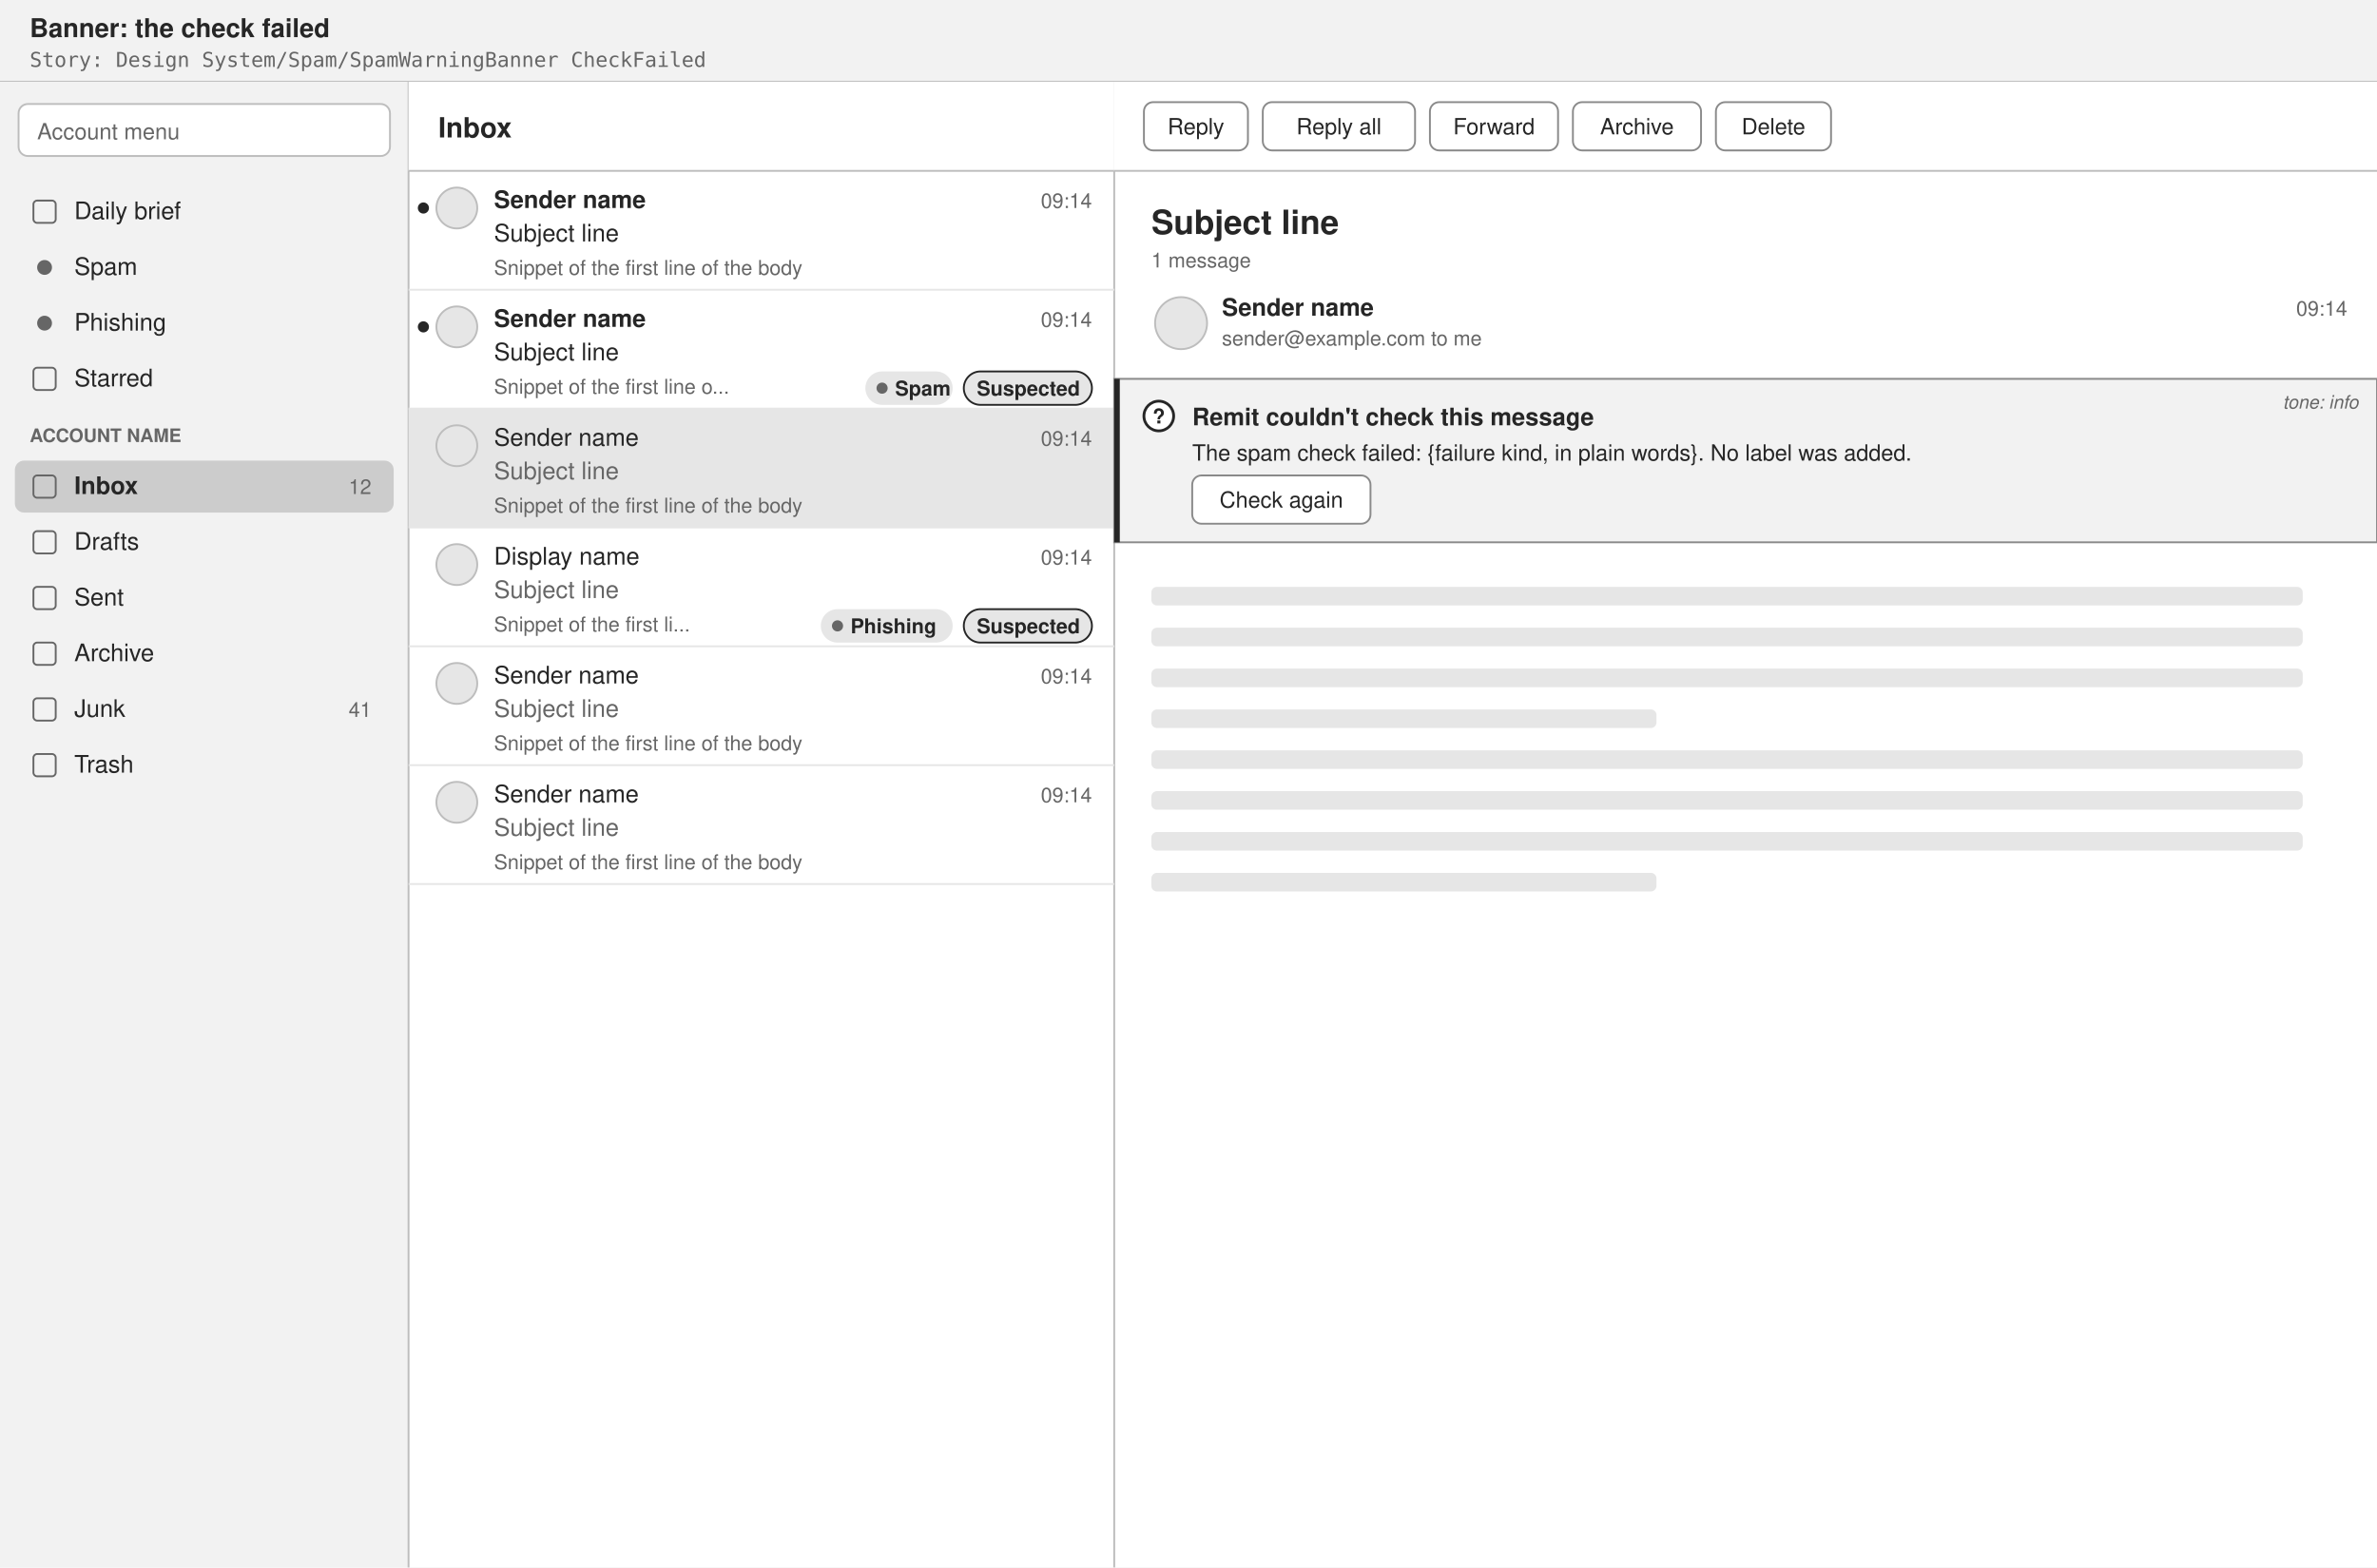
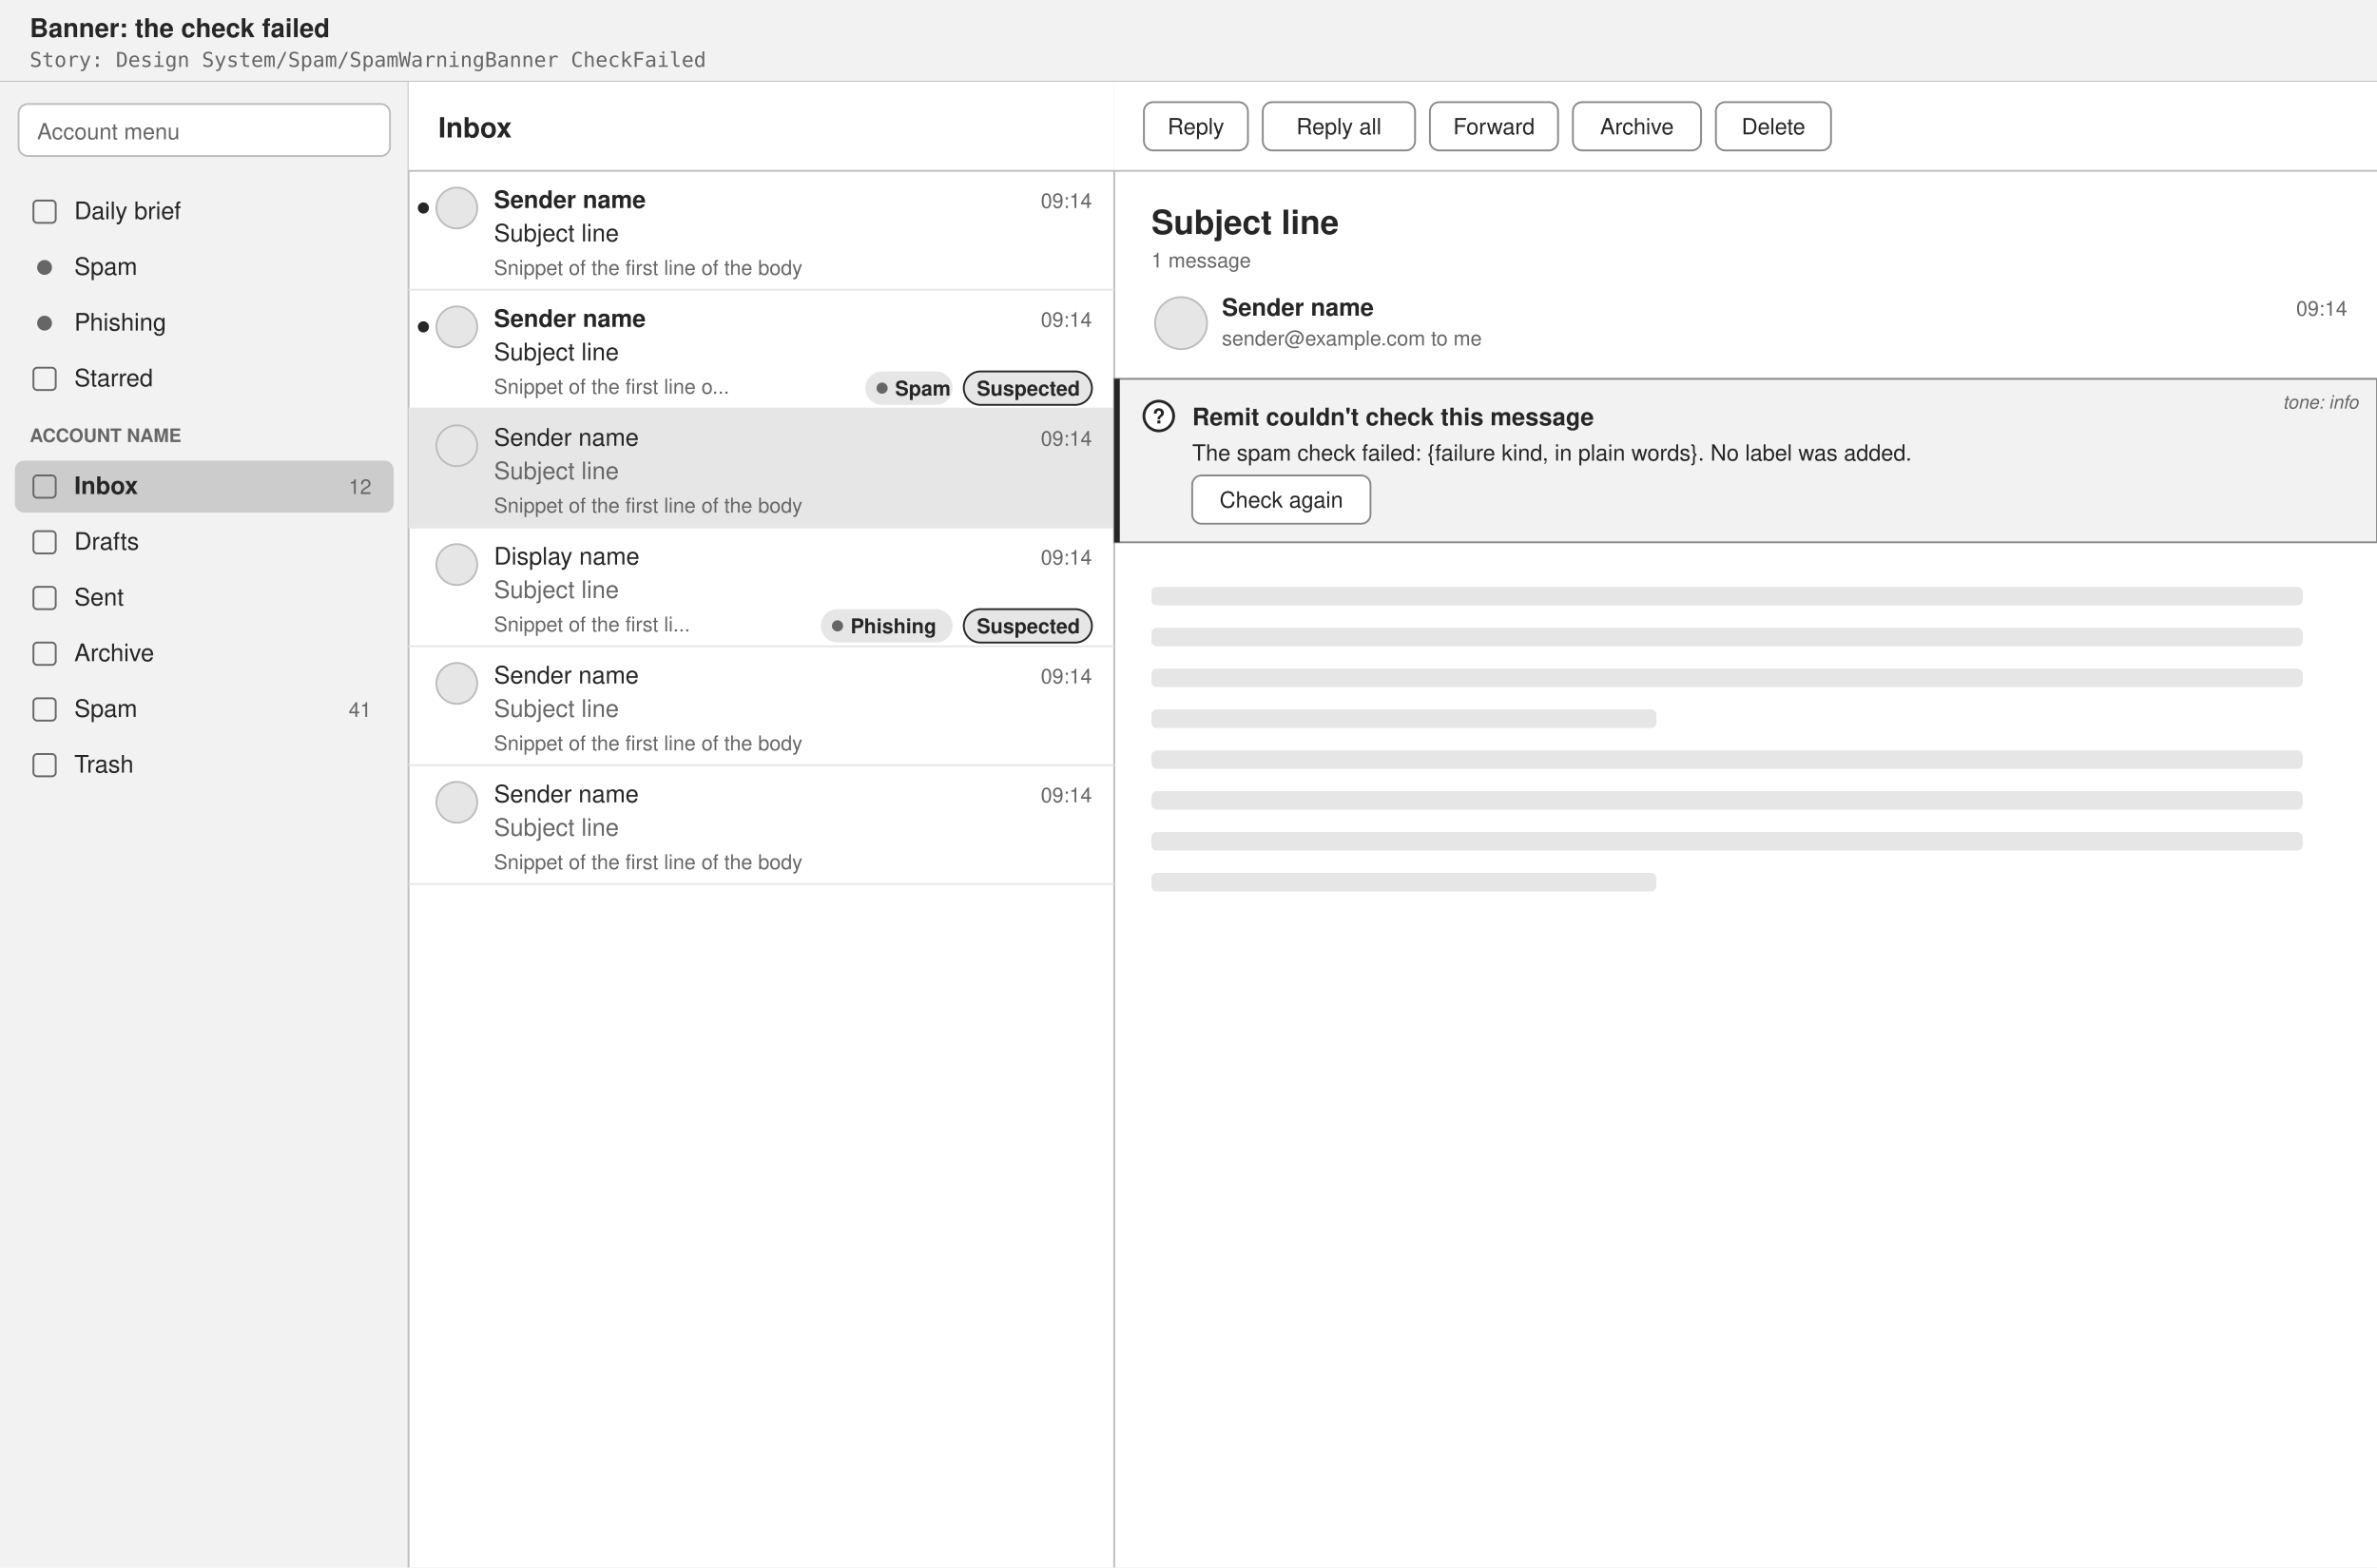
<svg xmlns="http://www.w3.org/2000/svg" width="1280" height="844" viewBox="0 0 1280 844" font-family="Helvetica, Arial, sans-serif">
  <rect x="0" y="0" width="1280" height="844" fill="#ffffff" stroke="none" stroke-width="1" />
  <rect x="0" y="0" width="1280" height="44" fill="#f2f2f2" stroke="none" stroke-width="1" />
  <line x1="0" y1="44" x2="1280" y2="44" stroke="#bdbdbd" stroke-width="1" />
  <text x="16" y="20" font-size="14" fill="#262626" font-weight="700">Banner: the check failed</text>
  <text x="16" y="36" font-size="11" fill="#666666" font-family="monospace">Story: Design System/Spam/SpamWarningBanner CheckFailed</text>
  <g transform="translate(0,44)">
    <rect x="0" y="0" width="220" height="800" fill="#f2f2f2" stroke="none" stroke-width="1" />
    <line x1="220" y1="0" x2="220" y2="800" stroke="#bdbdbd" stroke-width="1" />
    <rect x="10" y="12" width="200" height="28" fill="#ffffff" stroke="#bdbdbd" stroke-width="1" rx="5" />
    <text x="20" y="31" font-size="12" fill="#666666">Account menu</text>
    <rect x="18" y="64" width="12" height="12" fill="none" stroke="#666666" stroke-width="1" rx="2" />
    <text x="40" y="74" font-size="13" fill="#262626" font-weight="400">Daily brief</text>
    <circle cx="24" cy="100" r="4" fill="#666666" />
    <text x="40" y="104" font-size="13" fill="#262626" font-weight="400">Spam</text>
    <circle cx="24" cy="130" r="4" fill="#666666" />
    <text x="40" y="134" font-size="13" fill="#262626" font-weight="400">Phishing</text>
    <rect x="18" y="154" width="12" height="12" fill="none" stroke="#666666" stroke-width="1" rx="2" />
    <text x="40" y="164" font-size="13" fill="#262626" font-weight="400">Starred</text>
    <text x="16" y="194" font-size="10" fill="#666666" font-weight="700">ACCOUNT NAME</text>
    <rect x="8" y="204" width="204" height="28" fill="#cccccc" stroke="none" stroke-width="1" rx="5" />
    <rect x="18" y="212" width="12" height="12" fill="none" stroke="#666666" stroke-width="1" rx="2" />
    <text x="40" y="222" font-size="13" fill="#262626" font-weight="600">Inbox</text>
    <text x="200" y="222" font-size="11" fill="#666666" text-anchor="end">12</text>
    <rect x="18" y="242" width="12" height="12" fill="none" stroke="#666666" stroke-width="1" rx="2" />
    <text x="40" y="252" font-size="13" fill="#262626" font-weight="400">Drafts</text>
    <rect x="18" y="272" width="12" height="12" fill="none" stroke="#666666" stroke-width="1" rx="2" />
    <text x="40" y="282" font-size="13" fill="#262626" font-weight="400">Sent</text>
    <rect x="18" y="302" width="12" height="12" fill="none" stroke="#666666" stroke-width="1" rx="2" />
    <text x="40" y="312" font-size="13" fill="#262626" font-weight="400">Archive</text>
    <rect x="18" y="332" width="12" height="12" fill="none" stroke="#666666" stroke-width="1" rx="2" />
-     <text x="40" y="342" font-size="13" fill="#262626" font-weight="400">Junk</text>
+     <text x="40" y="342" font-size="13" fill="#262626" font-weight="400">Spam</text>
    <text x="200" y="342" font-size="11" fill="#666666" text-anchor="end">41</text>
    <rect x="18" y="362" width="12" height="12" fill="none" stroke="#666666" stroke-width="1" rx="2" />
    <text x="40" y="372" font-size="13" fill="#262626" font-weight="400">Trash</text>
    <line x1="600" y1="0" x2="600" y2="800" stroke="#bdbdbd" stroke-width="1" />
    <rect x="220" y="0" width="380" height="48" fill="#ffffff" stroke="none" stroke-width="1" />
    <line x1="220" y1="48" x2="600" y2="48" stroke="#bdbdbd" stroke-width="1" />
    <text x="236" y="30" font-size="15" fill="#262626" font-weight="700">Inbox</text>
    <circle cx="228" cy="68" r="3" fill="#262626" />
    <circle cx="246" cy="68" r="11" fill="#e6e6e6" stroke="#bdbdbd" />
    <text x="266" y="68" font-size="13" fill="#262626" font-weight="700">Sender name</text>
    <text x="588" y="68" font-size="11" fill="#666666" text-anchor="end">09:14</text>
    <text x="266" y="86" font-size="13" fill="#262626">Subject line</text>
    <text x="266" y="104" font-size="11" fill="#666666">Snippet of the first line of the body</text>
    <line x1="220" y1="112" x2="600" y2="112" stroke="#e6e6e6" stroke-width="1" />
    <circle cx="228" cy="132" r="3" fill="#262626" />
    <circle cx="246" cy="132" r="11" fill="#e6e6e6" stroke="#bdbdbd" />
    <text x="266" y="132" font-size="13" fill="#262626" font-weight="700">Sender name</text>
    <text x="588" y="132" font-size="11" fill="#666666" text-anchor="end">09:14</text>
    <text x="266" y="150" font-size="13" fill="#262626">Subject line</text>
    <rect x="519" y="156" width="69" height="18" fill="#e6e6e6" stroke="#262626" stroke-width="1" rx="9" />
    <text x="526" y="169" font-size="11" fill="#262626" font-weight="600">Suspected</text>
    <rect x="466" y="156" width="47" height="18" fill="#e6e6e6" stroke="none" stroke-width="1" rx="9" />
    <circle cx="475" cy="165" r="3" fill="#666666" />
    <text x="482" y="169" font-size="11" fill="#262626" font-weight="600">Spam</text>
    <text x="266" y="168" font-size="11" fill="#666666">Snippet of the first line o...</text>
    <line x1="220" y1="176" x2="600" y2="176" stroke="#e6e6e6" stroke-width="1" />
    <rect x="220" y="176" width="380" height="64" fill="#e6e6e6" stroke="none" stroke-width="1" />
    <circle cx="246" cy="196" r="11" fill="#e6e6e6" stroke="#bdbdbd" />
    <text x="266" y="196" font-size="13" fill="#262626" font-weight="500">Sender name</text>
    <text x="588" y="196" font-size="11" fill="#666666" text-anchor="end">09:14</text>
    <text x="266" y="214" font-size="13" fill="#666666">Subject line</text>
    <text x="266" y="232" font-size="11" fill="#666666">Snippet of the first line of the body</text>
    <line x1="220" y1="240" x2="600" y2="240" stroke="#e6e6e6" stroke-width="1" />
    <circle cx="246" cy="260" r="11" fill="#e6e6e6" stroke="#bdbdbd" />
    <text x="266" y="260" font-size="13" fill="#262626" font-weight="500">Display name</text>
    <text x="588" y="260" font-size="11" fill="#666666" text-anchor="end">09:14</text>
    <text x="266" y="278" font-size="13" fill="#666666">Subject line</text>
    <rect x="519" y="284" width="69" height="18" fill="#e6e6e6" stroke="#262626" stroke-width="1" rx="9" />
    <text x="526" y="297" font-size="11" fill="#262626" font-weight="600">Suspected</text>
    <rect x="442" y="284" width="71" height="18" fill="#e6e6e6" stroke="none" stroke-width="1" rx="9" />
    <circle cx="451" cy="293" r="3" fill="#666666" />
    <text x="458" y="297" font-size="11" fill="#262626" font-weight="600">Phishing</text>
    <text x="266" y="296" font-size="11" fill="#666666">Snippet of the first li...</text>
    <line x1="220" y1="304" x2="600" y2="304" stroke="#e6e6e6" stroke-width="1" />
    <circle cx="246" cy="324" r="11" fill="#e6e6e6" stroke="#bdbdbd" />
    <text x="266" y="324" font-size="13" fill="#262626" font-weight="500">Sender name</text>
    <text x="588" y="324" font-size="11" fill="#666666" text-anchor="end">09:14</text>
    <text x="266" y="342" font-size="13" fill="#666666">Subject line</text>
    <text x="266" y="360" font-size="11" fill="#666666">Snippet of the first line of the body</text>
    <line x1="220" y1="368" x2="600" y2="368" stroke="#e6e6e6" stroke-width="1" />
    <circle cx="246" cy="388" r="11" fill="#e6e6e6" stroke="#bdbdbd" />
    <text x="266" y="388" font-size="13" fill="#262626" font-weight="500">Sender name</text>
    <text x="588" y="388" font-size="11" fill="#666666" text-anchor="end">09:14</text>
    <text x="266" y="406" font-size="13" fill="#666666">Subject line</text>
    <text x="266" y="424" font-size="11" fill="#666666">Snippet of the first line of the body</text>
    <line x1="220" y1="432" x2="600" y2="432" stroke="#e6e6e6" stroke-width="1" />
    <rect x="600" y="0" width="680" height="48" fill="#ffffff" stroke="none" stroke-width="1" />
    <line x1="600" y1="48" x2="1280" y2="48" stroke="#bdbdbd" stroke-width="1" />
    <rect x="616" y="11" width="56" height="26" fill="#ffffff" stroke="#8a8a8a" stroke-width="1" rx="5" />
    <text x="644" y="28.32" font-size="12" fill="#262626" font-weight="500" text-anchor="middle">Reply</text>
    <rect x="680" y="11" width="82" height="26" fill="#ffffff" stroke="#8a8a8a" stroke-width="1" rx="5" />
    <text x="721" y="28.32" font-size="12" fill="#262626" font-weight="500" text-anchor="middle">Reply all</text>
    <rect x="770" y="11" width="69" height="26" fill="#ffffff" stroke="#8a8a8a" stroke-width="1" rx="5" />
    <text x="804.5" y="28.32" font-size="12" fill="#262626" font-weight="500" text-anchor="middle">Forward</text>
    <rect x="847" y="11" width="69" height="26" fill="#ffffff" stroke="#8a8a8a" stroke-width="1" rx="5" />
    <text x="881.5" y="28.32" font-size="12" fill="#262626" font-weight="500" text-anchor="middle">Archive</text>
    <rect x="924" y="11" width="62" height="26" fill="#ffffff" stroke="#8a8a8a" stroke-width="1" rx="5" />
    <text x="955" y="28.32" font-size="12" fill="#262626" font-weight="500" text-anchor="middle">Delete</text>
    <text x="620" y="82" font-size="18" fill="#262626" font-weight="700">Subject line</text>
    <text x="620" y="100" font-size="11" fill="#666666">1 message</text>
    <circle cx="636" cy="130" r="14" fill="#e6e6e6" stroke="#bdbdbd" />
    <text x="658" y="126" font-size="13" fill="#262626" font-weight="600">Sender name</text>
    <text x="658" y="142" font-size="11" fill="#666666">sender@example.com  to me</text>
    <text x="1264" y="126" font-size="11" fill="#666666" text-anchor="end">09:14</text>
    <line x1="600" y1="160" x2="1280" y2="160" stroke="#e6e6e6" stroke-width="1" />
    <rect x="600" y="160" width="680" height="88" fill="#f2f2f2" stroke="#8a8a8a" stroke-width="1" />
    <rect x="600" y="160" width="3" height="88" fill="#262626" stroke="none" stroke-width="1" />
    <circle cx="624" cy="180" r="8" fill="#ffffff" stroke="#262626" stroke-width="1.5" />
    <text x="624" y="184" font-size="11" fill="#262626" font-weight="700" text-anchor="middle">?</text>
    <text x="1270" y="176" font-size="10" fill="#666666" text-anchor="end" font-style="italic">tone: info</text>
    <text x="642" y="185" font-size="13" fill="#262626" font-weight="700">Remit couldn't check this message</text>
    <text x="642" y="204" font-size="12" fill="#262626">The spam check failed: {failure kind, in plain words}. No label was added.</text>
    <rect x="642" y="212" width="96" height="26" fill="#ffffff" stroke="#8a8a8a" stroke-width="1" rx="5" />
    <text x="690" y="229.32" font-size="12" fill="#262626" font-weight="500" text-anchor="middle">Check again</text>
    <rect x="620" y="272" width="620" height="10" fill="#e6e6e6" stroke="none" stroke-width="1" rx="3" />
    <rect x="620" y="294" width="620" height="10" fill="#e6e6e6" stroke="none" stroke-width="1" rx="3" />
    <rect x="620" y="316" width="620" height="10" fill="#e6e6e6" stroke="none" stroke-width="1" rx="3" />
    <rect x="620" y="338" width="272" height="10" fill="#e6e6e6" stroke="none" stroke-width="1" rx="3" />
    <rect x="620" y="360" width="620" height="10" fill="#e6e6e6" stroke="none" stroke-width="1" rx="3" />
    <rect x="620" y="382" width="620" height="10" fill="#e6e6e6" stroke="none" stroke-width="1" rx="3" />
    <rect x="620" y="404" width="620" height="10" fill="#e6e6e6" stroke="none" stroke-width="1" rx="3" />
    <rect x="620" y="426" width="272" height="10" fill="#e6e6e6" stroke="none" stroke-width="1" rx="3" />
  </g>
</svg>
